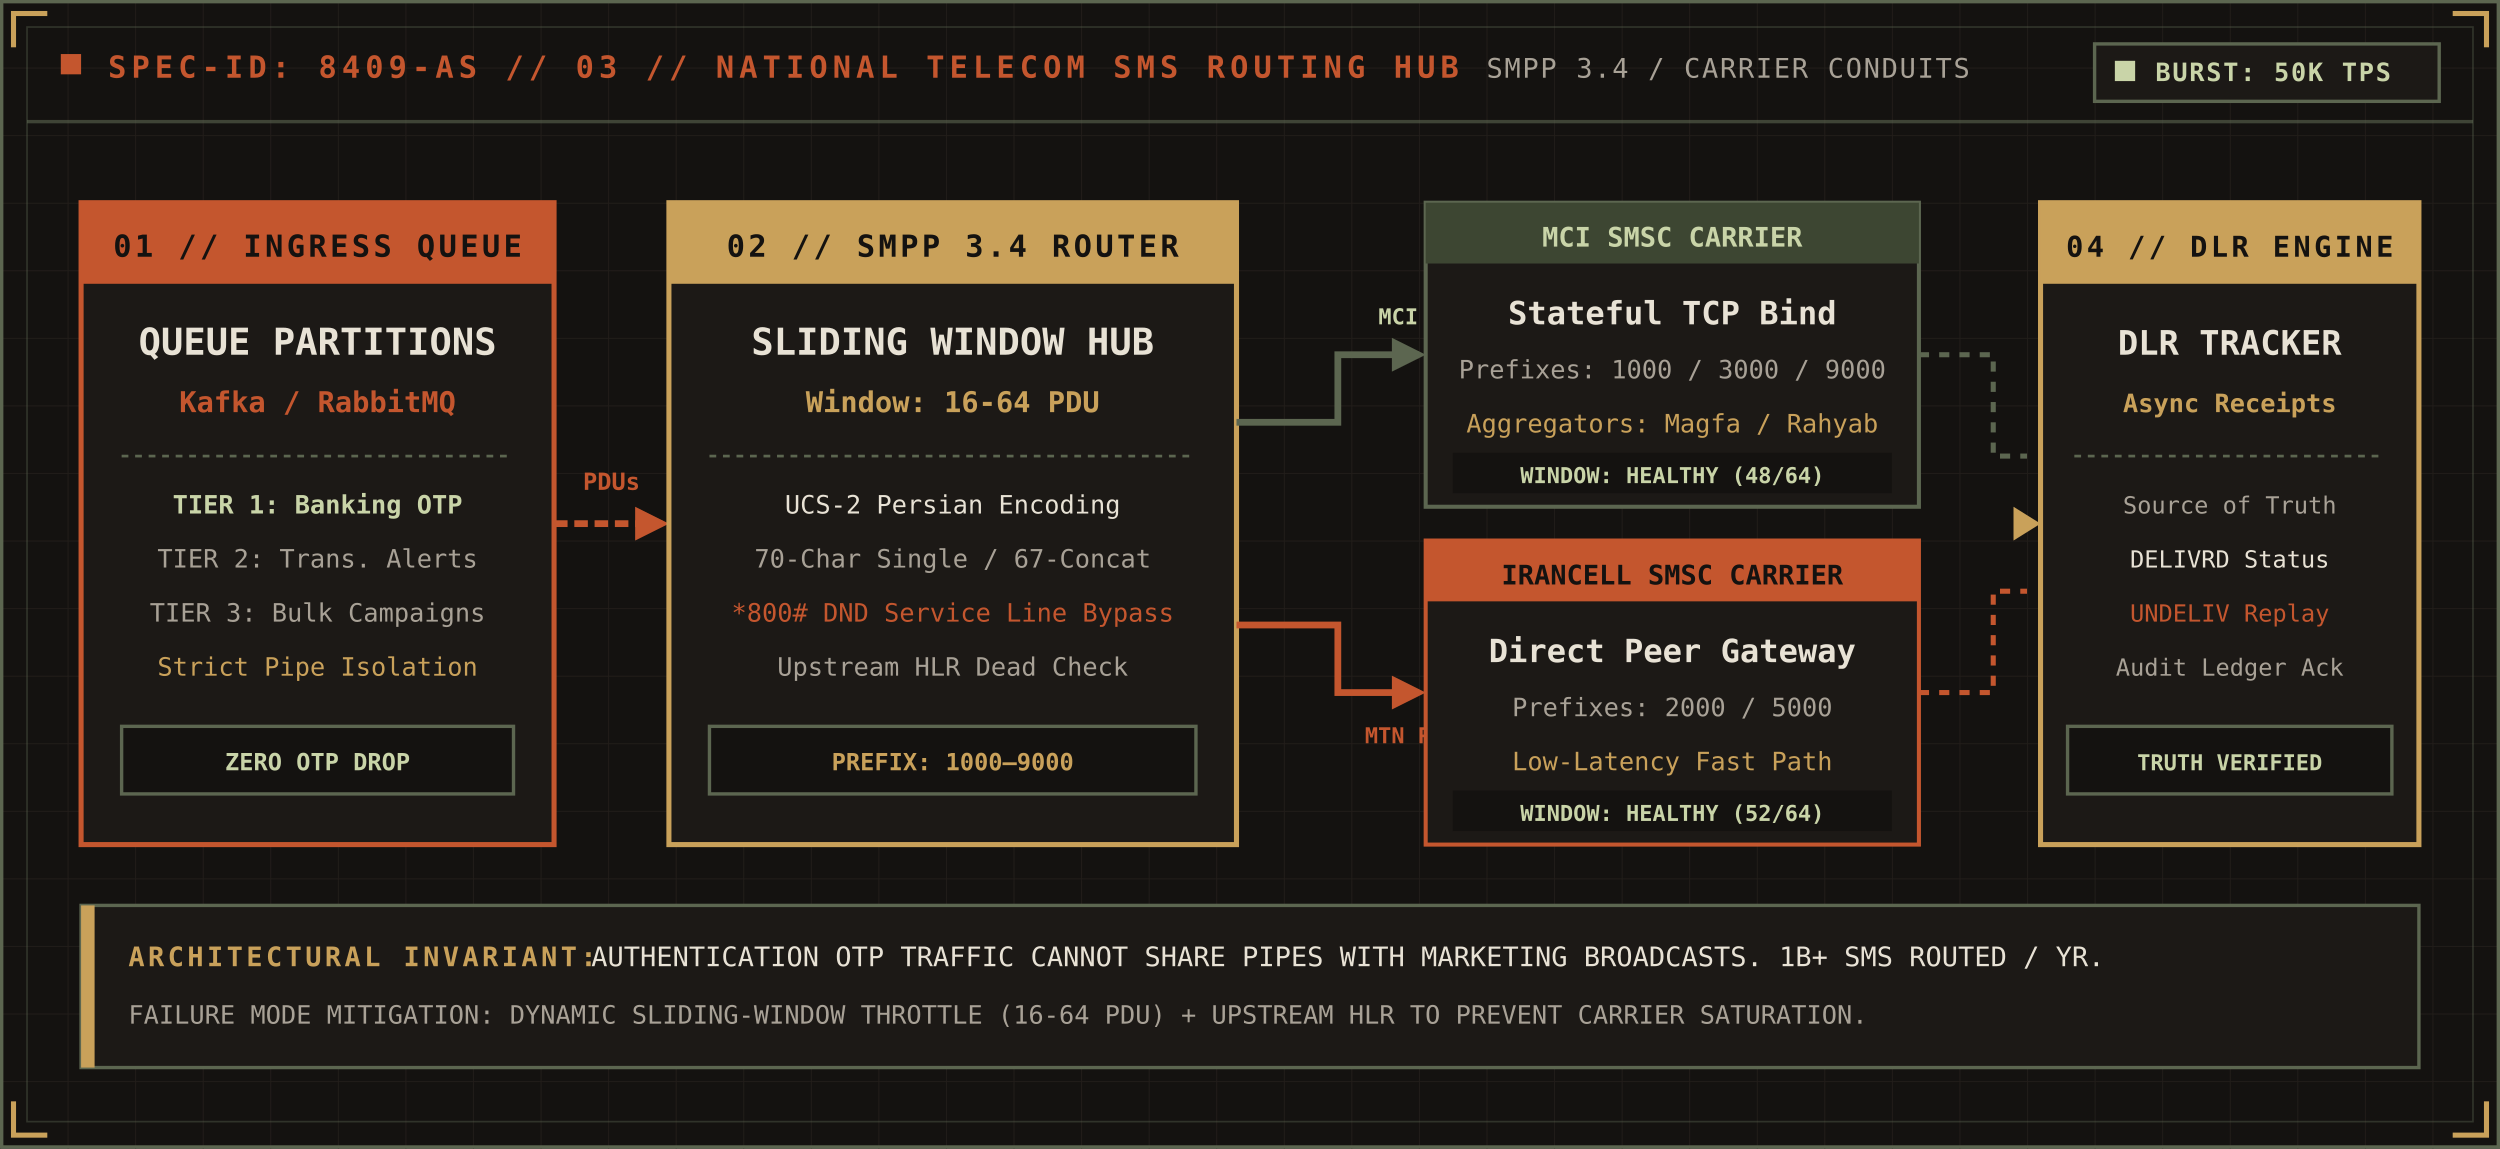
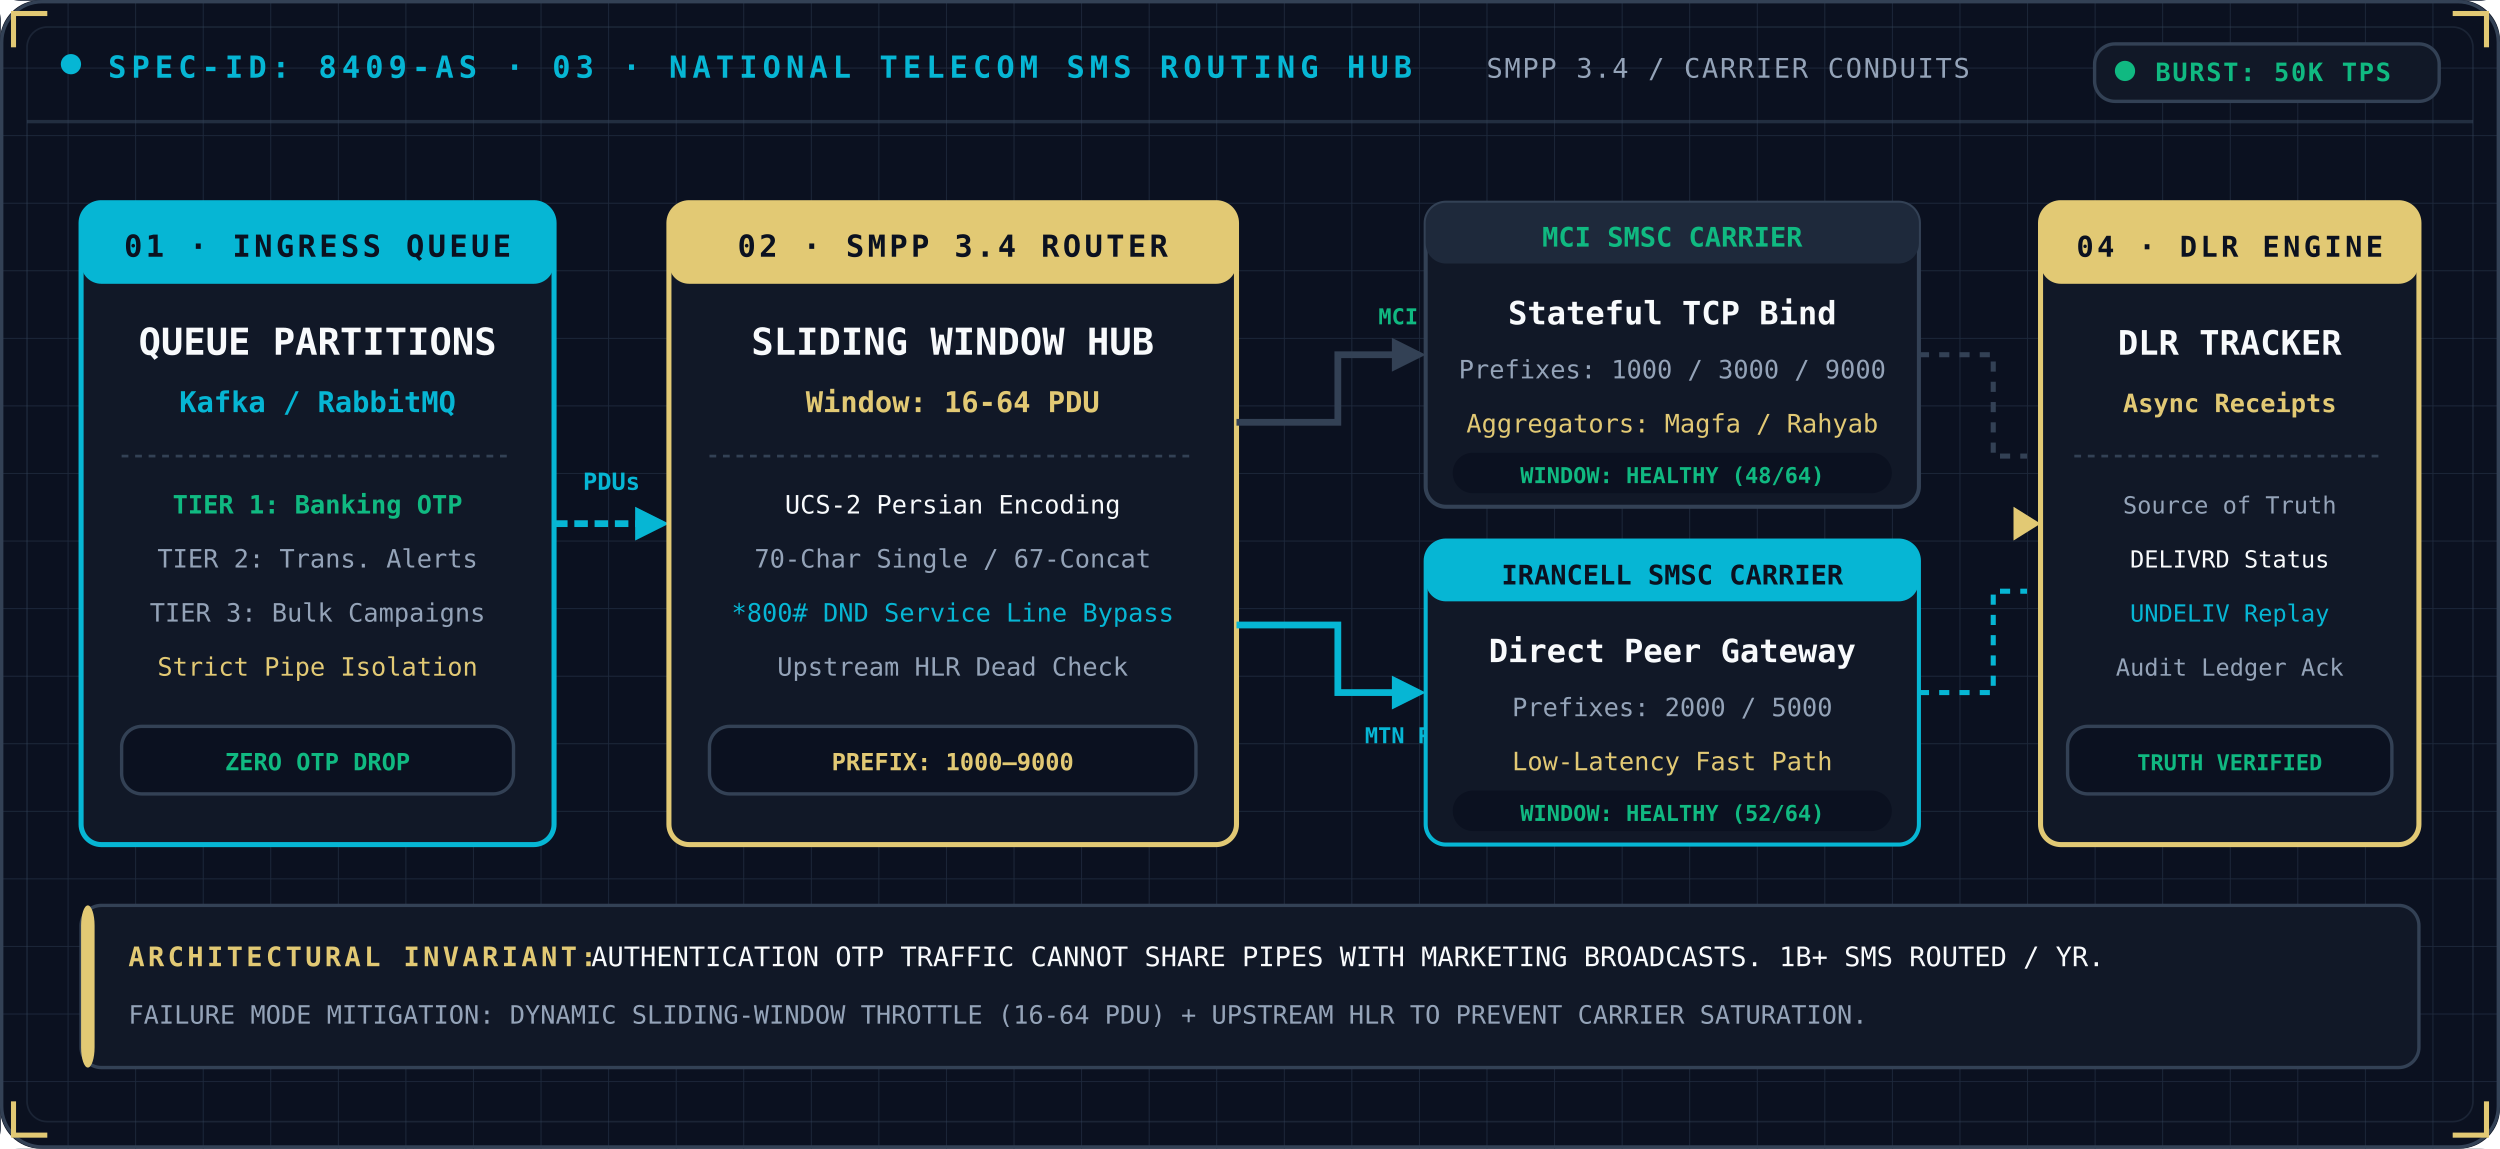
<svg xmlns="http://www.w3.org/2000/svg" viewBox="0 0 740 340" width="100%" height="100%" fill="none">
  <defs>
    <pattern id="grid-p3" width="20" height="20" patternUnits="userSpaceOnUse">
-       <path d="M 20 0 L 0 0 0 20" fill="none" stroke="#221e1a" stroke-width="0.5" />
+       <path d="M 20 0 L 0 0 0 20" fill="none" stroke="#1e293b" stroke-width="0.5" />
    </pattern>
    <style>
      text {
        font-family: 'IBM Plex Mono', monospace;
        user-select: none;
      }
    </style>
  </defs>
-   <rect width="740" height="340" fill="#141210" rx="0" />
-   <rect width="740" height="340" fill="url(#grid-p3)" rx="0" />
-   <rect x="0.5" y="0.5" width="739" height="339" stroke="#5c6650" stroke-width="1" rx="0" />
-   <rect x="8" y="8" width="724" height="324" stroke="#5c6650" stroke-width="0.5" stroke-opacity="0.4" rx="0" />
-   <path d="M 4 14 L 4 4 L 14 4" stroke="#c9a15a" stroke-width="1.5" fill="none" />
-   <path d="M 726 4 L 736 4 L 736 14" stroke="#c9a15a" stroke-width="1.5" fill="none" />
-   <path d="M 4 326 L 4 336 L 14 336" stroke="#c9a15a" stroke-width="1.5" fill="none" />
-   <path d="M 726 336 L 736 336 L 736 326" stroke="#c9a15a" stroke-width="1.5" fill="none" />
-   <line x1="8" y1="36" x2="732" y2="36" stroke="#5c6650" stroke-width="1" stroke-opacity="0.6" />
-   <rect x="18" y="16" width="6" height="6" fill="#c4562e" rx="0" />
-   <text x="32" y="23" fill="#c4562e" font-size="9" font-weight="700" letter-spacing="1.5">SPEC-ID: 8409-AS // 03 // NATIONAL TELECOM SMS ROUTING HUB</text>
-   <text x="440" y="23" fill="#a8a196" font-size="8" letter-spacing="0.5">SMPP 3.4 / CARRIER CONDUITS</text>
-   <rect x="620" y="13" width="102" height="17" fill="#1c1916" stroke="#5c6650" stroke-width="1" rx="0" />
-   <rect x="626" y="18" width="6" height="6" fill="#c9d4a8" rx="0" />
-   <text x="638" y="24" fill="#c9d4a8" font-size="7.5" font-weight="700" letter-spacing="0.5">BURST: 50K TPS</text>
+   <rect width="740" height="340" fill="#0b1120" rx="12" />
+   <rect width="740" height="340" fill="url(#grid-p3)" rx="6" />
+   <rect x="0.5" y="0.5" width="739" height="339" stroke="#334155" stroke-width="1" rx="12" />
+   <rect x="8" y="8" width="724" height="324" stroke="#334155" stroke-width="0.5" stroke-opacity="0.4" rx="6" />
+   <path d="M 4 14 L 4 4 L 14 4" stroke="#e2c974" stroke-width="1.5" fill="none" />
+   <path d="M 726 4 L 736 4 L 736 14" stroke="#e2c974" stroke-width="1.5" fill="none" />
+   <path d="M 4 326 L 4 336 L 14 336" stroke="#e2c974" stroke-width="1.5" fill="none" />
+   <path d="M 726 336 L 736 336 L 736 326" stroke="#e2c974" stroke-width="1.5" fill="none" />
+   <line x1="8" y1="36" x2="732" y2="36" stroke="#334155" stroke-width="1" stroke-opacity="0.6" />
+   <rect x="18" y="16" width="6" height="6" fill="#06b6d4" rx="6" />
+   <text x="32" y="23" fill="#06b6d4" font-size="9" font-weight="700" letter-spacing="1.5">SPEC-ID: 8409-AS · 03 · NATIONAL TELECOM SMS ROUTING HUB</text>
+   <text x="440" y="23" fill="#94a3b8" font-size="8" letter-spacing="0.5">SMPP 3.4 / CARRIER CONDUITS</text>
+   <rect x="620" y="13" width="102" height="17" fill="#111827" stroke="#334155" stroke-width="1" rx="6" />
+   <rect x="626" y="18" width="6" height="6" fill="#10b981" rx="6" />
+   <text x="638" y="24" fill="#10b981" font-size="7.5" font-weight="700" letter-spacing="0.5">BURST: 50K TPS</text>
  <g id="mod-queue">
-     <rect x="24" y="60" width="140" height="190" fill="#1c1916" stroke="#c4562e" stroke-width="1.5" rx="0" />
-     <rect x="24" y="60" width="140" height="24" fill="#c4562e" rx="0" />
-     <text x="94" y="76" fill="#141210" font-size="9" font-weight="700" text-anchor="middle" letter-spacing="1">01 // INGRESS QUEUE</text>
-     <text x="94" y="105" fill="#e8e2d5" font-size="11" font-weight="700" text-anchor="middle">QUEUE PARTITIONS</text>
-     <text x="94" y="122" fill="#c4562e" font-size="8.5" font-weight="700" text-anchor="middle">Kafka / RabbitMQ</text>
-     <line x1="36" y1="135" x2="152" y2="135" stroke="#5c6650" stroke-width="0.8" stroke-dasharray="2 2" />
-     <text x="94" y="152" fill="#c9d4a8" font-size="7.5" font-weight="700" text-anchor="middle">TIER 1: Banking OTP</text>
-     <text x="94" y="168" fill="#a8a196" font-size="7.5" text-anchor="middle">TIER 2: Trans. Alerts</text>
-     <text x="94" y="184" fill="#a8a196" font-size="7.5" text-anchor="middle">TIER 3: Bulk Campaigns</text>
-     <text x="94" y="200" fill="#c9a15a" font-size="7.5" text-anchor="middle">Strict Pipe Isolation</text>
-     <rect x="36" y="215" width="116" height="20" fill="#141210" stroke="#5c6650" stroke-width="1" rx="0" />
-     <text x="94" y="228" fill="#c9d4a8" font-size="7" font-weight="700" text-anchor="middle">ZERO OTP DROP</text>
+     <rect x="24" y="60" width="140" height="190" fill="#111827" stroke="#06b6d4" stroke-width="1.5" rx="6" />
+     <rect x="24" y="60" width="140" height="24" fill="#06b6d4" rx="6" />
+     <text x="94" y="76" fill="#0b1120" font-size="9" font-weight="700" text-anchor="middle" letter-spacing="1">01 · INGRESS QUEUE</text>
+     <text x="94" y="105" fill="#f8fafc" font-size="11" font-weight="700" text-anchor="middle">QUEUE PARTITIONS</text>
+     <text x="94" y="122" fill="#06b6d4" font-size="8.5" font-weight="700" text-anchor="middle">Kafka / RabbitMQ</text>
+     <line x1="36" y1="135" x2="152" y2="135" stroke="#334155" stroke-width="0.8" stroke-dasharray="2 2" />
+     <text x="94" y="152" fill="#10b981" font-size="7.5" font-weight="700" text-anchor="middle">TIER 1: Banking OTP</text>
+     <text x="94" y="168" fill="#94a3b8" font-size="7.5" text-anchor="middle">TIER 2: Trans. Alerts</text>
+     <text x="94" y="184" fill="#94a3b8" font-size="7.5" text-anchor="middle">TIER 3: Bulk Campaigns</text>
+     <text x="94" y="200" fill="#e2c974" font-size="7.5" text-anchor="middle">Strict Pipe Isolation</text>
+     <rect x="36" y="215" width="116" height="20" fill="#0b1120" stroke="#334155" stroke-width="1" rx="6" />
+     <text x="94" y="228" fill="#10b981" font-size="7" font-weight="700" text-anchor="middle">ZERO OTP DROP</text>
  </g>
-   <path d="M 164 155 L 196 155" stroke="#c4562e" stroke-width="2" stroke-dasharray="4 2" />
-   <polygon points="198,155 188,150 188,160" fill="#c4562e" />
-   <text x="181" y="145" fill="#c4562e" font-size="7" font-weight="700" text-anchor="middle">PDUs</text>
+   <path d="M 164 155 L 196 155" stroke="#06b6d4" stroke-width="2" stroke-dasharray="4 2" />
+   <polygon points="198,155 188,150 188,160" fill="#06b6d4" />
+   <text x="181" y="145" fill="#06b6d4" font-size="7" font-weight="700" text-anchor="middle">PDUs</text>
  <g id="mod-smpp">
-     <rect x="198" y="60" width="168" height="190" fill="#1c1916" stroke="#c9a15a" stroke-width="1.5" rx="0" />
-     <rect x="198" y="60" width="168" height="24" fill="#c9a15a" rx="0" />
-     <text x="282" y="76" fill="#141210" font-size="9" font-weight="700" text-anchor="middle" letter-spacing="1">02 // SMPP 3.4 ROUTER</text>
-     <text x="282" y="105" fill="#e8e2d5" font-size="11" font-weight="700" text-anchor="middle">SLIDING WINDOW HUB</text>
-     <text x="282" y="122" fill="#c9a15a" font-size="8.5" font-weight="700" text-anchor="middle">Window: 16-64 PDU</text>
-     <line x1="210" y1="135" x2="354" y2="135" stroke="#5c6650" stroke-width="0.8" stroke-dasharray="2 2" />
-     <text x="282" y="152" fill="#e8e2d5" font-size="7.5" text-anchor="middle">UCS-2 Persian Encoding</text>
-     <text x="282" y="168" fill="#a8a196" font-size="7.5" text-anchor="middle">70-Char Single / 67-Concat</text>
-     <text x="282" y="184" fill="#c4562e" font-size="7.5" text-anchor="middle">*800# DND Service Line Bypass</text>
-     <text x="282" y="200" fill="#a8a196" font-size="7.5" text-anchor="middle">Upstream HLR Dead Check</text>
-     <rect x="210" y="215" width="144" height="20" fill="#141210" stroke="#5c6650" stroke-width="1" rx="0" />
-     <text x="282" y="228" fill="#c9a15a" font-size="7" font-weight="700" text-anchor="middle">PREFIX: 1000–9000</text>
+     <rect x="198" y="60" width="168" height="190" fill="#111827" stroke="#e2c974" stroke-width="1.5" rx="6" />
+     <rect x="198" y="60" width="168" height="24" fill="#e2c974" rx="6" />
+     <text x="282" y="76" fill="#0b1120" font-size="9" font-weight="700" text-anchor="middle" letter-spacing="1">02 · SMPP 3.4 ROUTER</text>
+     <text x="282" y="105" fill="#f8fafc" font-size="11" font-weight="700" text-anchor="middle">SLIDING WINDOW HUB</text>
+     <text x="282" y="122" fill="#e2c974" font-size="8.5" font-weight="700" text-anchor="middle">Window: 16-64 PDU</text>
+     <line x1="210" y1="135" x2="354" y2="135" stroke="#334155" stroke-width="0.8" stroke-dasharray="2 2" />
+     <text x="282" y="152" fill="#f8fafc" font-size="7.5" text-anchor="middle">UCS-2 Persian Encoding</text>
+     <text x="282" y="168" fill="#94a3b8" font-size="7.5" text-anchor="middle">70-Char Single / 67-Concat</text>
+     <text x="282" y="184" fill="#06b6d4" font-size="7.5" text-anchor="middle">*800# DND Service Line Bypass</text>
+     <text x="282" y="200" fill="#94a3b8" font-size="7.5" text-anchor="middle">Upstream HLR Dead Check</text>
+     <rect x="210" y="215" width="144" height="20" fill="#0b1120" stroke="#334155" stroke-width="1" rx="6" />
+     <text x="282" y="228" fill="#e2c974" font-size="7" font-weight="700" text-anchor="middle">PREFIX: 1000–9000</text>
  </g>
-   <path d="M 366 125 L 396 125 L 396 105 L 420 105" stroke="#5c6650" stroke-width="2" />
-   <polygon points="422,105 412,100 412,110" fill="#5c6650" />
-   <text x="408" y="96" fill="#c9d4a8" font-size="6.5" font-weight="700">MCI PIPE</text>
-   <path d="M 366 185 L 396 185 L 396 205 L 420 205" stroke="#c4562e" stroke-width="2" />
-   <polygon points="422,205 412,200 412,210" fill="#c4562e" />
-   <text x="404" y="220" fill="#c4562e" font-size="6.5" font-weight="700">MTN PIPE</text>
+   <path d="M 366 125 L 396 125 L 396 105 L 420 105" stroke="#334155" stroke-width="2" />
+   <polygon points="422,105 412,100 412,110" fill="#334155" />
+   <text x="408" y="96" fill="#10b981" font-size="6.5" font-weight="700">MCI PIPE</text>
+   <path d="M 366 185 L 396 185 L 396 205 L 420 205" stroke="#06b6d4" stroke-width="2" />
+   <polygon points="422,205 412,200 412,210" fill="#06b6d4" />
+   <text x="404" y="220" fill="#06b6d4" font-size="6.5" font-weight="700">MTN PIPE</text>
  <g id="mod-mci">
-     <rect x="422" y="60" width="146" height="90" fill="#1c1916" stroke="#5c6650" stroke-width="1.2" rx="0" />
-     <rect x="422" y="60" width="146" height="18" fill="#3d4632" rx="0" />
-     <text x="495" y="73" fill="#c9d4a8" font-size="8" font-weight="700" text-anchor="middle">MCI SMSC CARRIER</text>
-     <text x="495" y="96" fill="#e8e2d5" font-size="9.5" font-weight="700" text-anchor="middle">Stateful TCP Bind</text>
-     <text x="495" y="112" fill="#a8a196" font-size="7.5" text-anchor="middle">Prefixes: 1000 / 3000 / 9000</text>
-     <text x="495" y="128" fill="#c9a15a" font-size="7.5" text-anchor="middle">Aggregators: Magfa / Rahyab</text>
-     <rect x="430" y="134" width="130" height="12" fill="#141210" rx="0" />
-     <text x="495" y="143" fill="#c9d4a8" font-size="6.5" font-weight="700" text-anchor="middle">WINDOW: HEALTHY (48/64)</text>
+     <rect x="422" y="60" width="146" height="90" fill="#111827" stroke="#334155" stroke-width="1.2" rx="6" />
+     <rect x="422" y="60" width="146" height="18" fill="#1e293b" rx="6" />
+     <text x="495" y="73" fill="#10b981" font-size="8" font-weight="700" text-anchor="middle">MCI SMSC CARRIER</text>
+     <text x="495" y="96" fill="#f8fafc" font-size="9.5" font-weight="700" text-anchor="middle">Stateful TCP Bind</text>
+     <text x="495" y="112" fill="#94a3b8" font-size="7.5" text-anchor="middle">Prefixes: 1000 / 3000 / 9000</text>
+     <text x="495" y="128" fill="#e2c974" font-size="7.5" text-anchor="middle">Aggregators: Magfa / Rahyab</text>
+     <rect x="430" y="134" width="130" height="12" fill="#0b1120" rx="6" />
+     <text x="495" y="143" fill="#10b981" font-size="6.5" font-weight="700" text-anchor="middle">WINDOW: HEALTHY (48/64)</text>
  </g>
  <g id="mod-mtn">
-     <rect x="422" y="160" width="146" height="90" fill="#1c1916" stroke="#c4562e" stroke-width="1.2" rx="0" />
-     <rect x="422" y="160" width="146" height="18" fill="#c4562e" rx="0" />
-     <text x="495" y="173" fill="#141210" font-size="8" font-weight="700" text-anchor="middle">IRANCELL SMSC CARRIER</text>
-     <text x="495" y="196" fill="#e8e2d5" font-size="9.5" font-weight="700" text-anchor="middle">Direct Peer Gateway</text>
-     <text x="495" y="212" fill="#a8a196" font-size="7.5" text-anchor="middle">Prefixes: 2000 / 5000</text>
-     <text x="495" y="228" fill="#c9a15a" font-size="7.5" text-anchor="middle">Low-Latency Fast Path</text>
-     <rect x="430" y="234" width="130" height="12" fill="#141210" rx="0" />
-     <text x="495" y="243" fill="#c9d4a8" font-size="6.5" font-weight="700" text-anchor="middle">WINDOW: HEALTHY (52/64)</text>
+     <rect x="422" y="160" width="146" height="90" fill="#111827" stroke="#06b6d4" stroke-width="1.2" rx="6" />
+     <rect x="422" y="160" width="146" height="18" fill="#06b6d4" rx="6" />
+     <text x="495" y="173" fill="#0b1120" font-size="8" font-weight="700" text-anchor="middle">IRANCELL SMSC CARRIER</text>
+     <text x="495" y="196" fill="#f8fafc" font-size="9.5" font-weight="700" text-anchor="middle">Direct Peer Gateway</text>
+     <text x="495" y="212" fill="#94a3b8" font-size="7.5" text-anchor="middle">Prefixes: 2000 / 5000</text>
+     <text x="495" y="228" fill="#e2c974" font-size="7.5" text-anchor="middle">Low-Latency Fast Path</text>
+     <rect x="430" y="234" width="130" height="12" fill="#0b1120" rx="6" />
+     <text x="495" y="243" fill="#10b981" font-size="6.5" font-weight="700" text-anchor="middle">WINDOW: HEALTHY (52/64)</text>
  </g>
-   <path d="M 568 105 L 590 105 L 590 135 L 600 135" stroke="#5c6650" stroke-width="1.5" stroke-dasharray="3 3" />
-   <path d="M 568 205 L 590 205 L 590 175 L 600 175" stroke="#c4562e" stroke-width="1.5" stroke-dasharray="3 3" />
-   <polygon points="604,155 596,150 596,160" fill="#c9a15a" />
+   <path d="M 568 105 L 590 105 L 590 135 L 600 135" stroke="#334155" stroke-width="1.5" stroke-dasharray="3 3" />
+   <path d="M 568 205 L 590 205 L 590 175 L 600 175" stroke="#06b6d4" stroke-width="1.5" stroke-dasharray="3 3" />
+   <polygon points="604,155 596,150 596,160" fill="#e2c974" />
  <g id="mod-dlr">
-     <rect x="604" y="60" width="112" height="190" fill="#1c1916" stroke="#c9a15a" stroke-width="1.5" rx="0" />
-     <rect x="604" y="60" width="112" height="24" fill="#c9a15a" rx="0" />
-     <text x="660" y="76" fill="#141210" font-size="8.5" font-weight="700" text-anchor="middle" letter-spacing="1">04 // DLR ENGINE</text>
-     <text x="660" y="105" fill="#e8e2d5" font-size="10" font-weight="700" text-anchor="middle">DLR TRACKER</text>
-     <text x="660" y="122" fill="#c9a15a" font-size="7.5" font-weight="700" text-anchor="middle">Async Receipts</text>
-     <line x1="614" y1="135" x2="706" y2="135" stroke="#5c6650" stroke-width="0.8" stroke-dasharray="2 2" />
-     <text x="660" y="152" fill="#a8a196" font-size="7" text-anchor="middle">Source of Truth</text>
-     <text x="660" y="168" fill="#e8e2d5" font-size="7" text-anchor="middle">DELIVRD Status</text>
-     <text x="660" y="184" fill="#c4562e" font-size="7" text-anchor="middle">UNDELIV Replay</text>
-     <text x="660" y="200" fill="#a8a196" font-size="7" text-anchor="middle">Audit Ledger Ack</text>
-     <rect x="612" y="215" width="96" height="20" fill="#141210" stroke="#5c6650" stroke-width="1" rx="0" />
-     <text x="660" y="228" fill="#c9d4a8" font-size="6.5" font-weight="700" text-anchor="middle">TRUTH VERIFIED</text>
+     <rect x="604" y="60" width="112" height="190" fill="#111827" stroke="#e2c974" stroke-width="1.5" rx="6" />
+     <rect x="604" y="60" width="112" height="24" fill="#e2c974" rx="6" />
+     <text x="660" y="76" fill="#0b1120" font-size="8.5" font-weight="700" text-anchor="middle" letter-spacing="1">04 · DLR ENGINE</text>
+     <text x="660" y="105" fill="#f8fafc" font-size="10" font-weight="700" text-anchor="middle">DLR TRACKER</text>
+     <text x="660" y="122" fill="#e2c974" font-size="7.5" font-weight="700" text-anchor="middle">Async Receipts</text>
+     <line x1="614" y1="135" x2="706" y2="135" stroke="#334155" stroke-width="0.8" stroke-dasharray="2 2" />
+     <text x="660" y="152" fill="#94a3b8" font-size="7" text-anchor="middle">Source of Truth</text>
+     <text x="660" y="168" fill="#f8fafc" font-size="7" text-anchor="middle">DELIVRD Status</text>
+     <text x="660" y="184" fill="#06b6d4" font-size="7" text-anchor="middle">UNDELIV Replay</text>
+     <text x="660" y="200" fill="#94a3b8" font-size="7" text-anchor="middle">Audit Ledger Ack</text>
+     <rect x="612" y="215" width="96" height="20" fill="#0b1120" stroke="#334155" stroke-width="1" rx="6" />
+     <text x="660" y="228" fill="#10b981" font-size="6.5" font-weight="700" text-anchor="middle">TRUTH VERIFIED</text>
  </g>
-   <rect x="24" y="268" width="692" height="48" fill="#1c1916" stroke="#5c6650" stroke-width="1" rx="0" />
-   <rect x="24" y="268" width="4" height="48" fill="#c9a15a" rx="0" />
-   <text x="38" y="286" fill="#c9a15a" font-size="8" font-weight="700" letter-spacing="1">ARCHITECTURAL INVARIANT:</text>
-   <text x="175" y="286" fill="#e8e2d5" font-size="8">AUTHENTICATION OTP TRAFFIC CANNOT SHARE PIPES WITH MARKETING BROADCASTS. 1B+ SMS ROUTED / YR.</text>
-   <text x="38" y="303" fill="#a8a196" font-size="7.5">FAILURE MODE MITIGATION: DYNAMIC SLIDING-WINDOW THROTTLE (16-64 PDU) + UPSTREAM HLR TO PREVENT CARRIER SATURATION.</text>
+   <rect x="24" y="268" width="692" height="48" fill="#111827" stroke="#334155" stroke-width="1" rx="6" />
+   <rect x="24" y="268" width="4" height="48" fill="#e2c974" rx="6" />
+   <text x="38" y="286" fill="#e2c974" font-size="8" font-weight="700" letter-spacing="1">ARCHITECTURAL INVARIANT:</text>
+   <text x="175" y="286" fill="#f8fafc" font-size="8">AUTHENTICATION OTP TRAFFIC CANNOT SHARE PIPES WITH MARKETING BROADCASTS. 1B+ SMS ROUTED / YR.</text>
+   <text x="38" y="303" fill="#94a3b8" font-size="7.5">FAILURE MODE MITIGATION: DYNAMIC SLIDING-WINDOW THROTTLE (16-64 PDU) + UPSTREAM HLR TO PREVENT CARRIER SATURATION.</text>
</svg>
